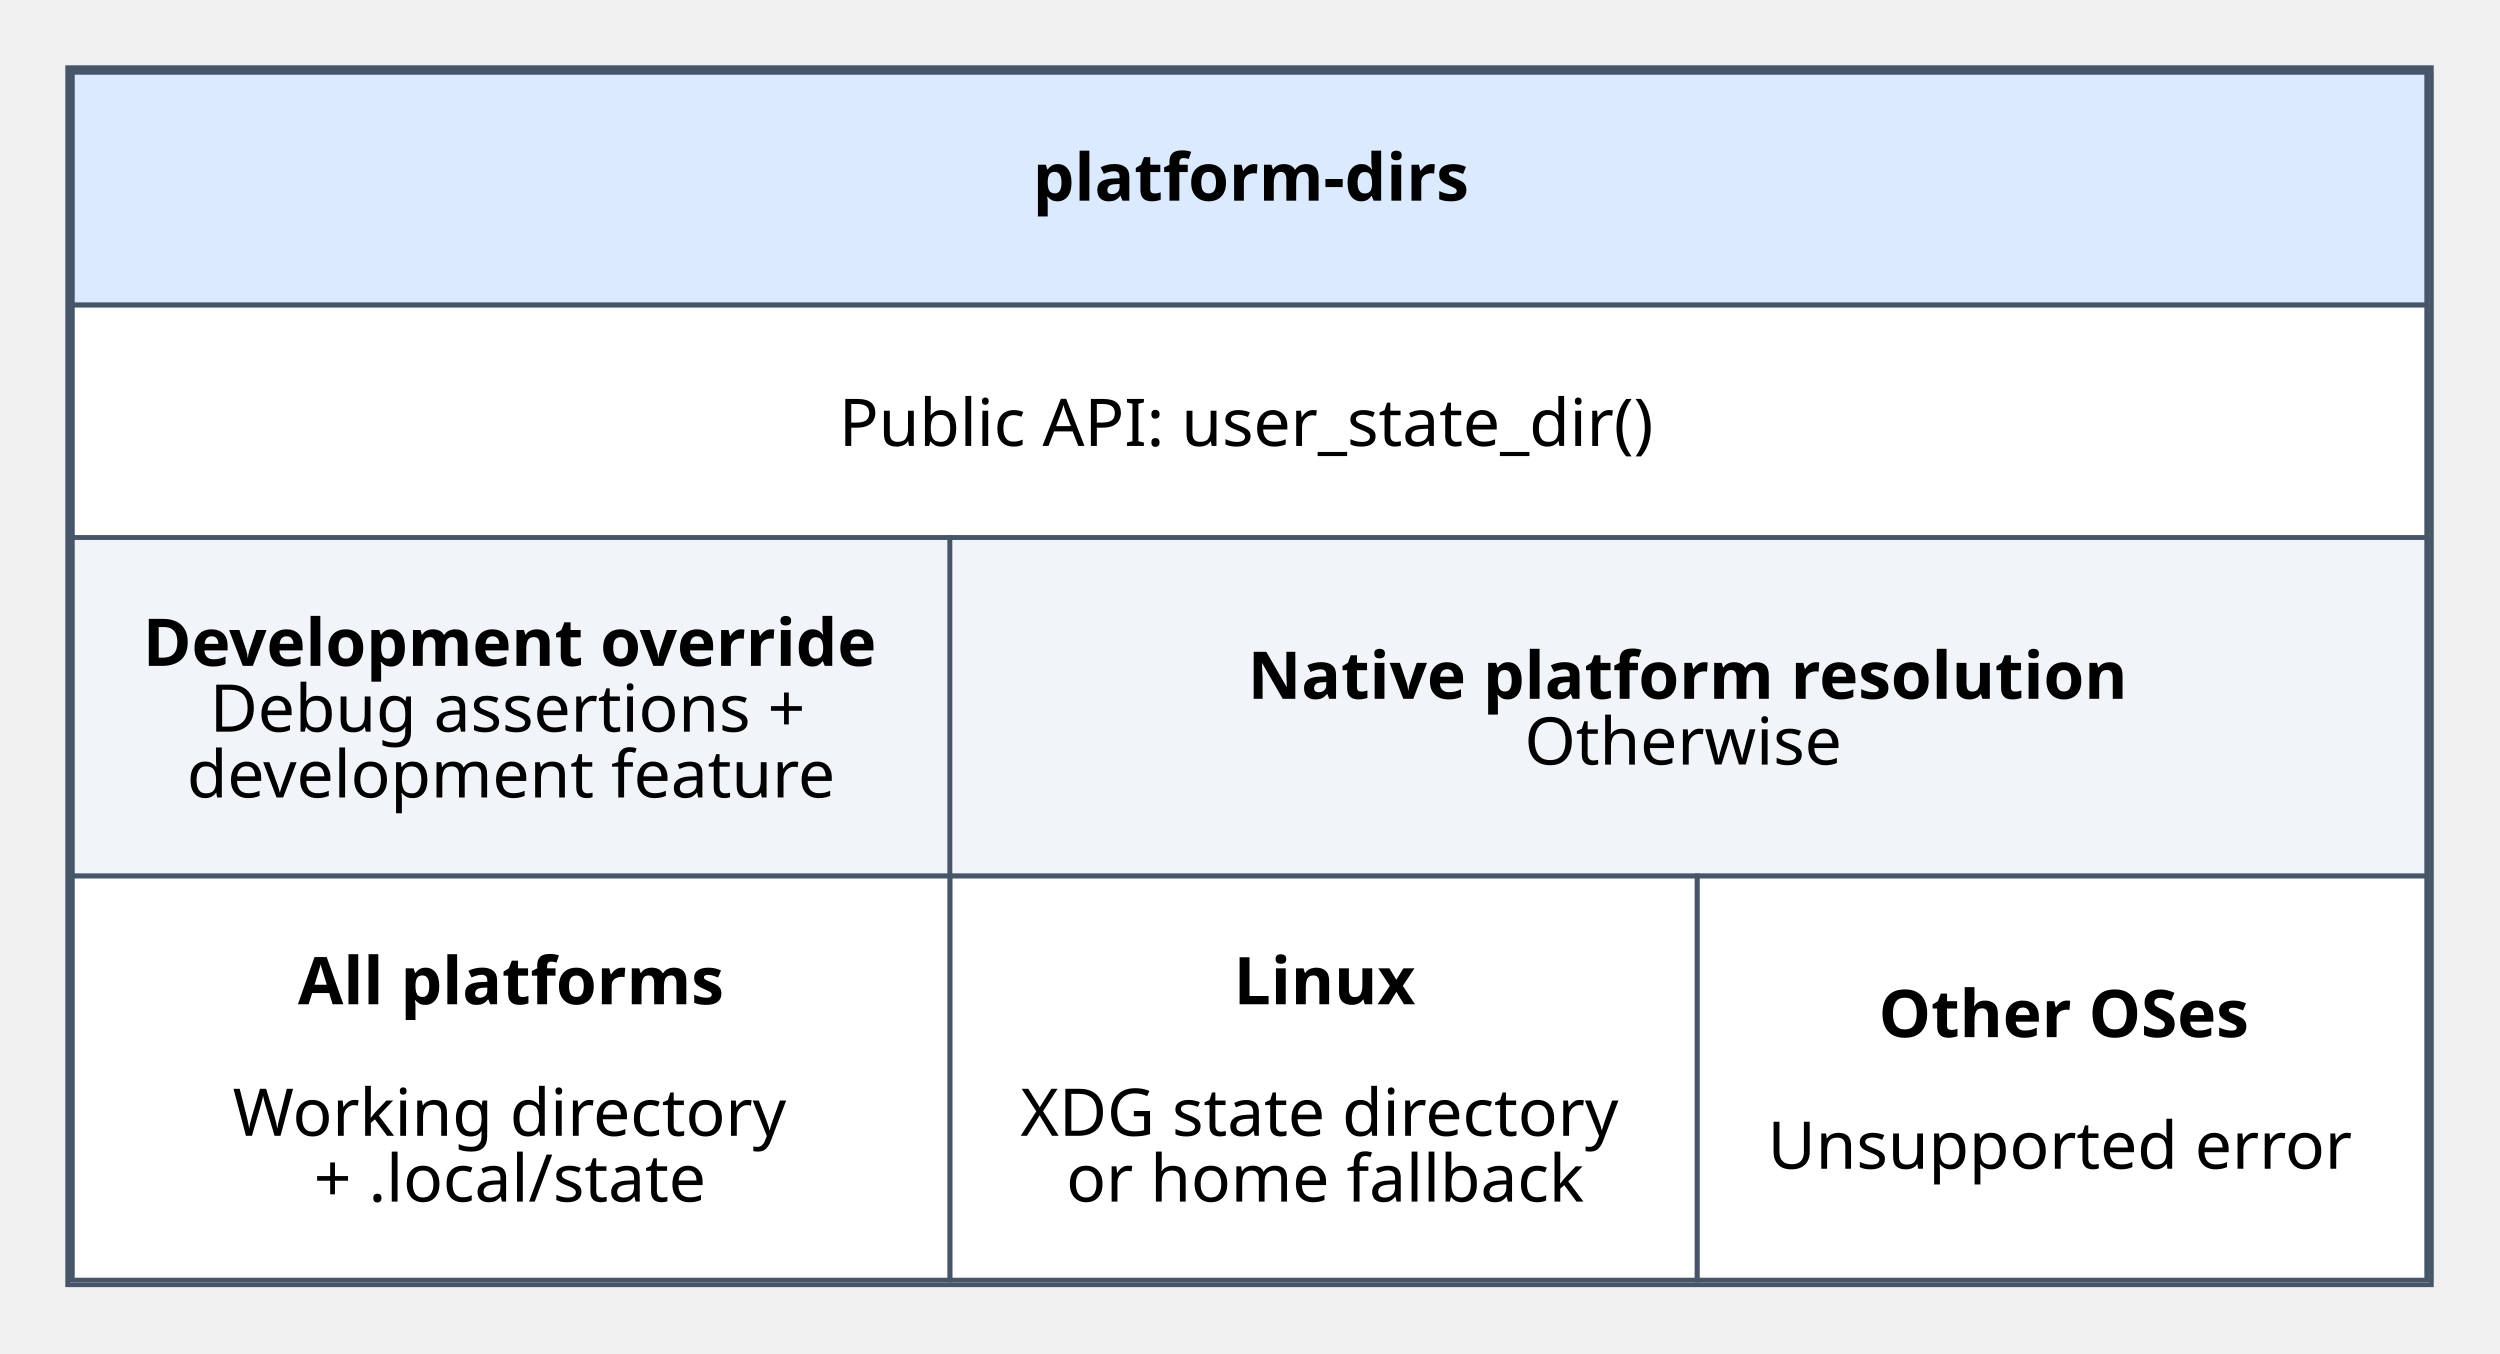
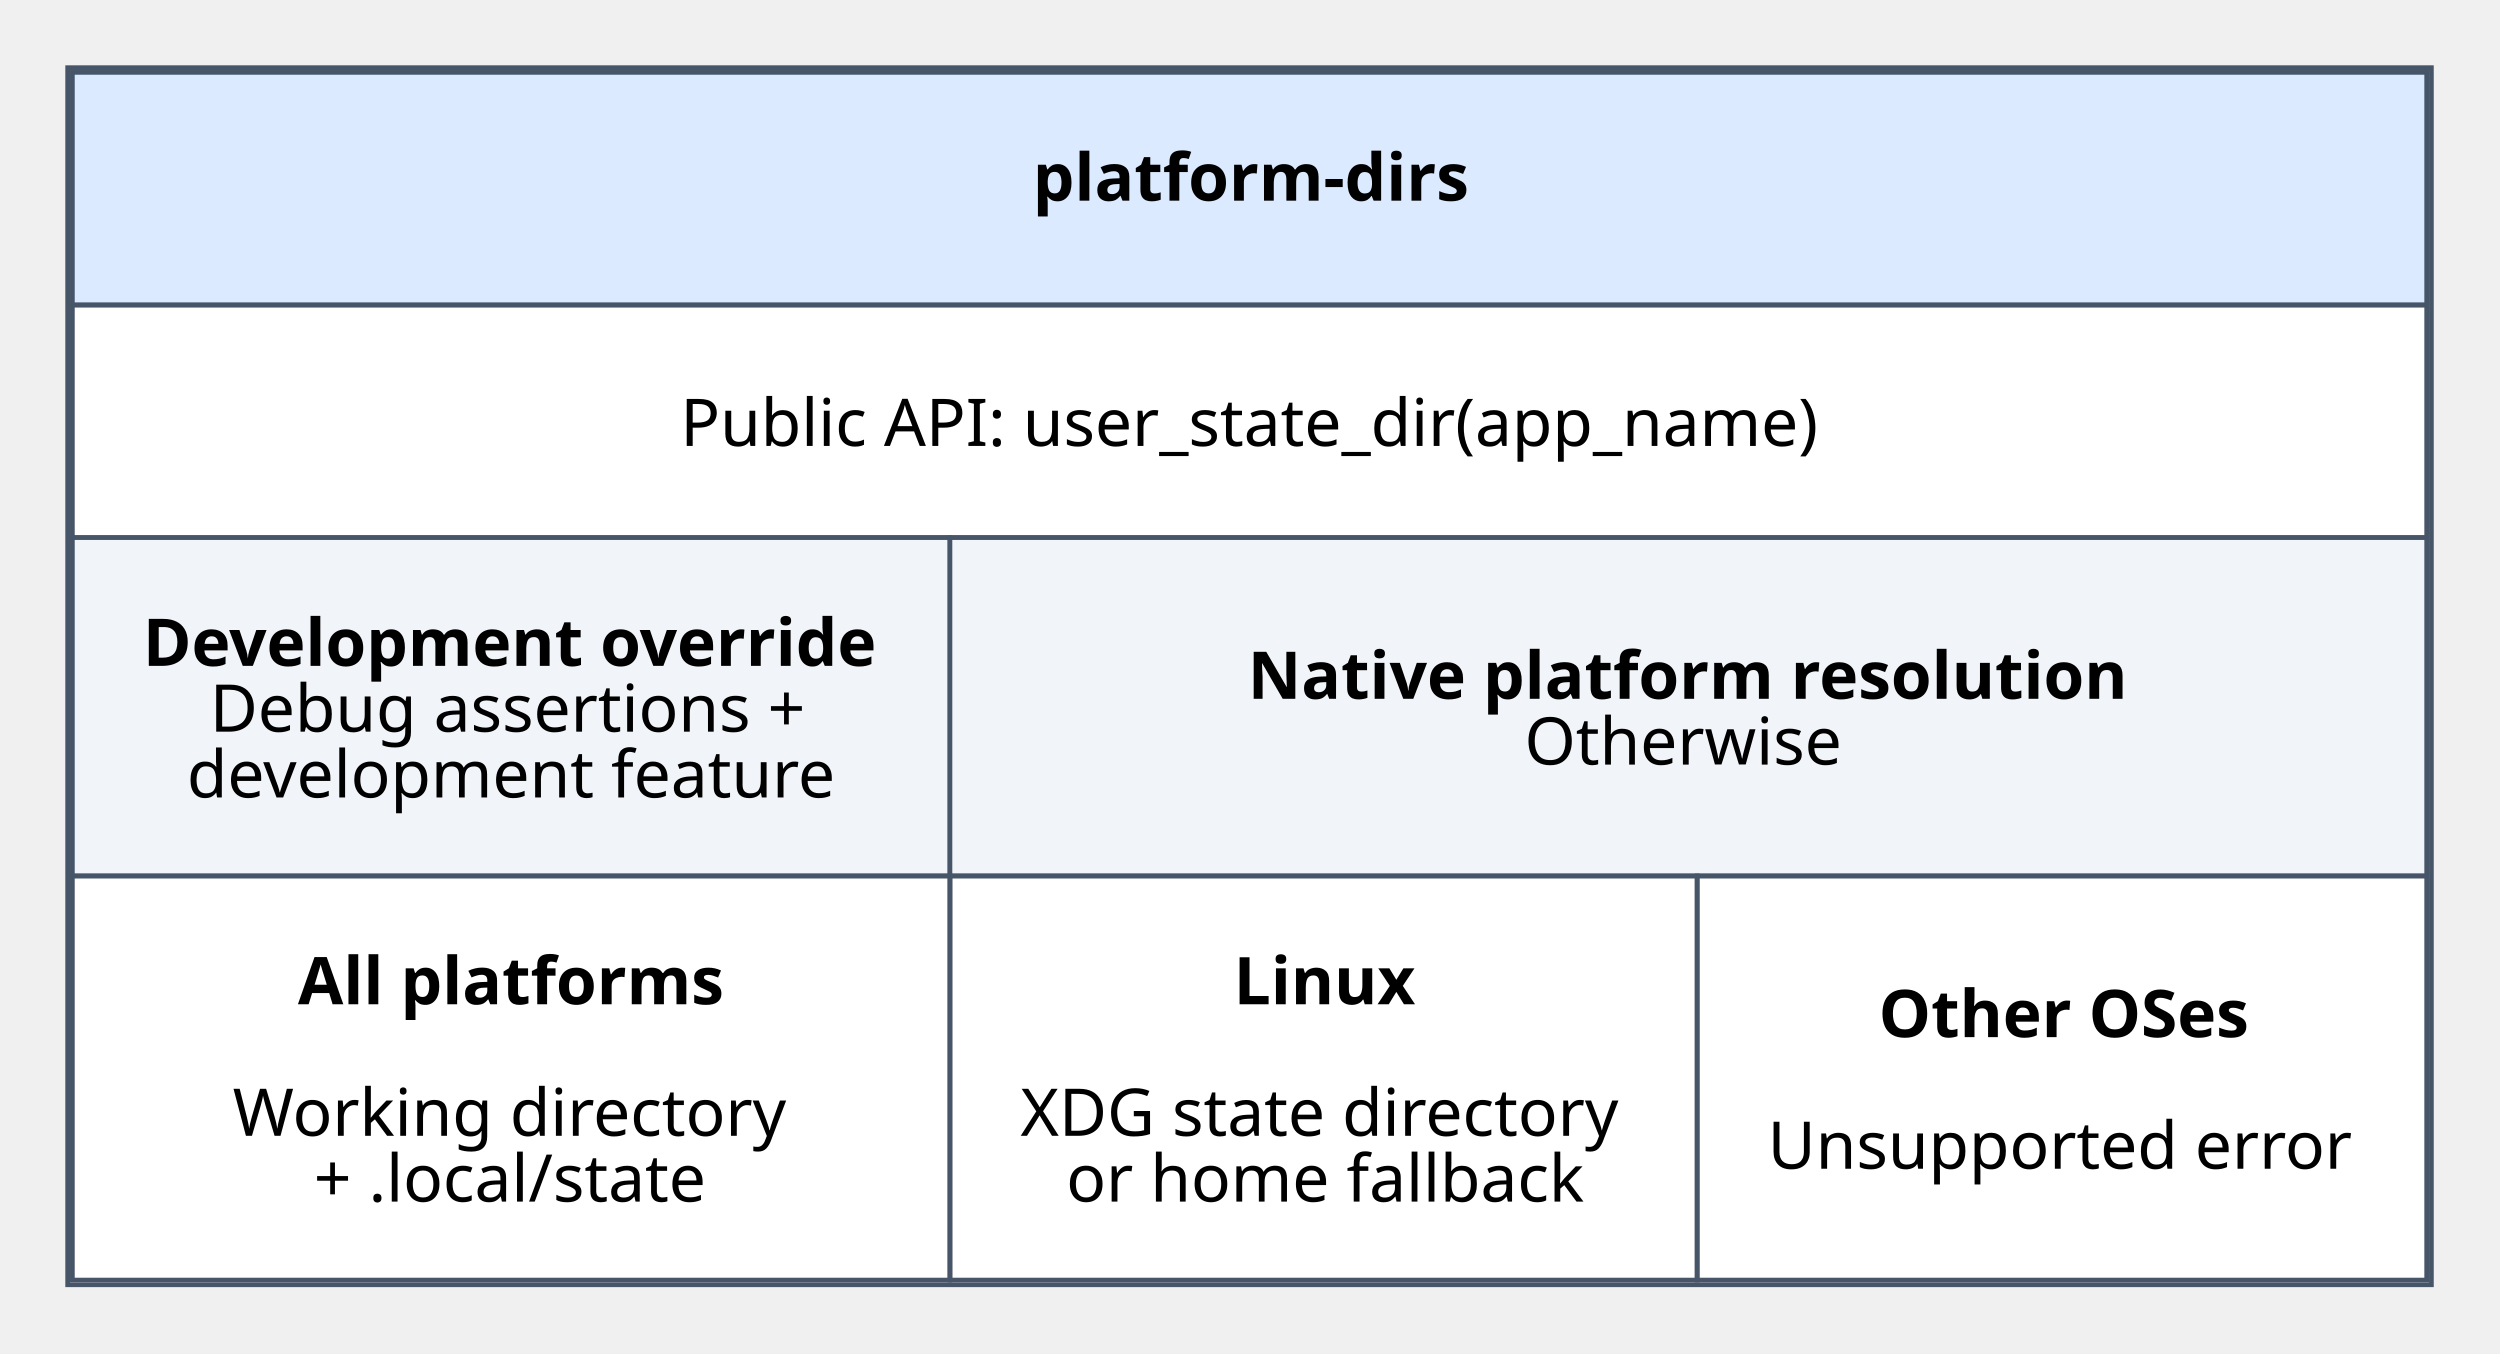
<svg xmlns="http://www.w3.org/2000/svg" width="532pt" height="384" viewBox="0 0 532 288">
  <g class="graph" transform="translate(14.4 273.4)">
    <g class="node">
      <path fill="#fff" d="M0 0v-259h503V0z" />
      <path fill="none" stroke="#475569" d="M0 0v-259h503V0z" />
      <path fill="#dbeafe" d="M1-208.5V-258h501v49.5z" />
      <path fill="none" stroke="#475569" d="M1-208.5V-258h501v49.5z" />
      <text xml:space="preserve" x="205.38" y="-230.7" font-family="sans-serif" font-size="14" font-weight="bold">platform-dirs</text>
      <path fill="none" stroke="#475569" d="M1-159v-49.5h501v49.5z" />
-       <text xml:space="preserve" x="164.12" y="-178.5" font-family="sans-serif" font-size="14">Public API: user_state_dir()</text>
+       <text xml:space="preserve" x="130.38" y="-178.5" font-family="sans-serif" font-size="14">Public API: user_state_dir(app_name)</text>
      <path fill="#f1f5f9" d="M1-87v-72h186.75v72z" />
      <path fill="none" stroke="#475569" d="M1-87v-72h186.75v72z" />
      <text xml:space="preserve" x="16" y="-131.7" font-family="sans-serif" font-size="14" font-weight="bold">Development override</text>
      <text xml:space="preserve" x="30.25" y="-117.7" font-family="sans-serif" font-size="14">Debug assertions +</text>
      <text xml:space="preserve" x="25.38" y="-103.7" font-family="sans-serif" font-size="14">development feature</text>
      <path fill="#f1f5f9" d="M187.75-87v-72H502v72z" />
      <path fill="none" stroke="#475569" d="M187.75-87v-72H502v72z" />
      <text xml:space="preserve" x="251.12" y="-124.7" font-family="sans-serif" font-size="14" font-weight="bold">Native platform resolution</text>
      <text xml:space="preserve" x="310" y="-110.7" font-family="sans-serif" font-size="14">Otherwise</text>
      <path fill="none" stroke="#475569" d="M1-1v-86h186.75v86z" />
      <text xml:space="preserve" x="49" y="-59.7" font-family="sans-serif" font-size="14" font-weight="bold">All platforms</text>
      <text xml:space="preserve" x="35.12" y="-31.7" font-family="sans-serif" font-size="14">Working directory</text>
      <text xml:space="preserve" x="52.38" y="-17.7" font-family="sans-serif" font-size="14">+ .local/state</text>
      <path fill="none" stroke="#475569" d="M187.75-1v-86h159v86z" />
      <text xml:space="preserve" x="248.12" y="-59.7" font-family="sans-serif" font-size="14" font-weight="bold">Linux</text>
      <text xml:space="preserve" x="202.75" y="-31.7" font-family="sans-serif" font-size="14">XDG state directory</text>
      <text xml:space="preserve" x="212.5" y="-17.7" font-family="sans-serif" font-size="14">or home fallback</text>
      <path fill="none" stroke="#475569" d="M346.75-1v-86H502v86z" />
      <text xml:space="preserve" x="385.38" y="-52.7" font-family="sans-serif" font-size="14" font-weight="bold">Other OSes</text>
      <text xml:space="preserve" x="361.75" y="-24.7" font-family="sans-serif" font-size="14">Unsupported error</text>
    </g>
  </g>
</svg>
